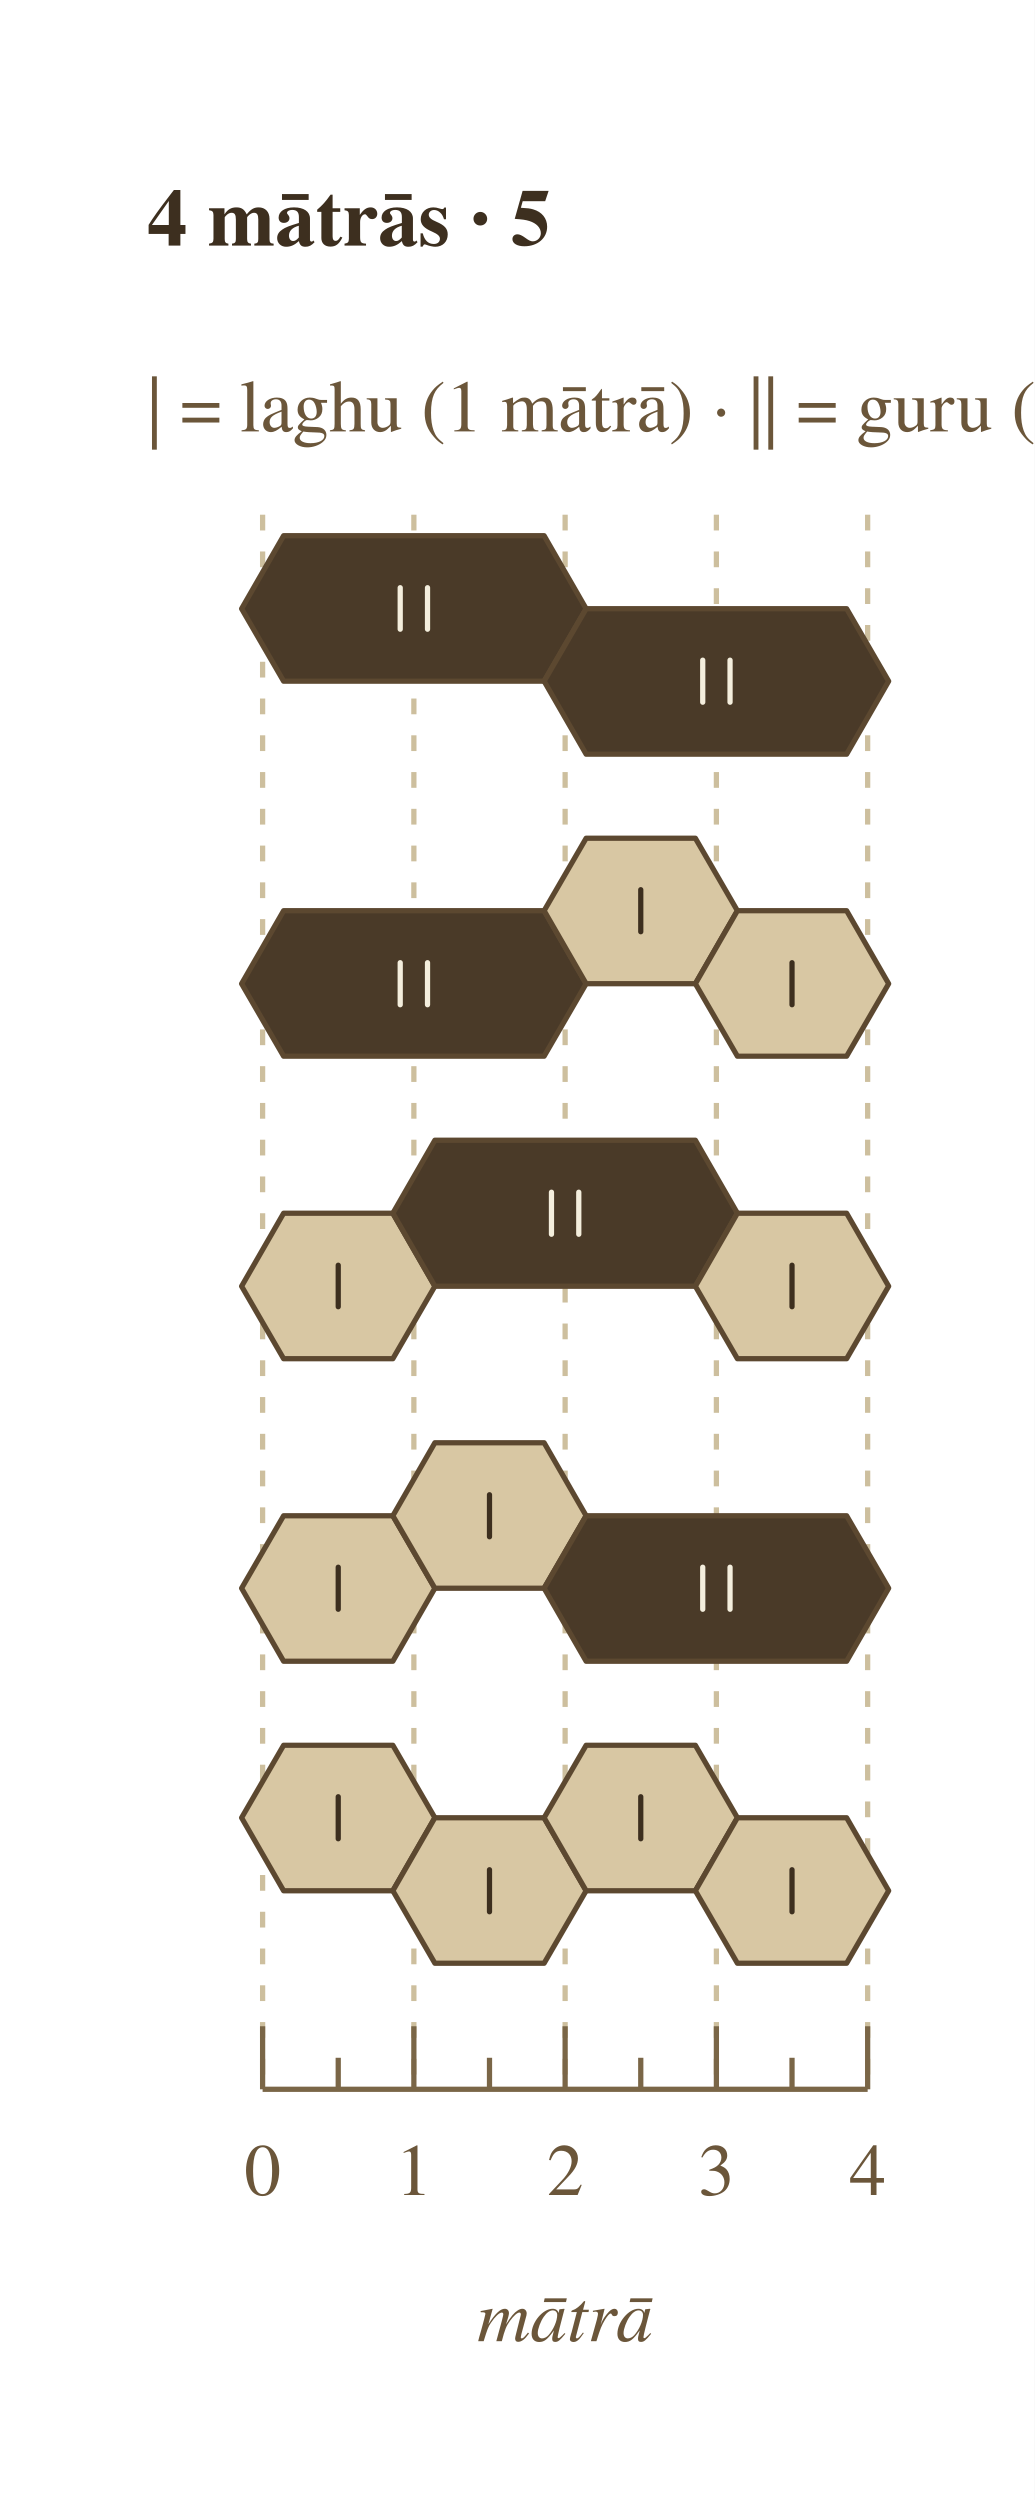
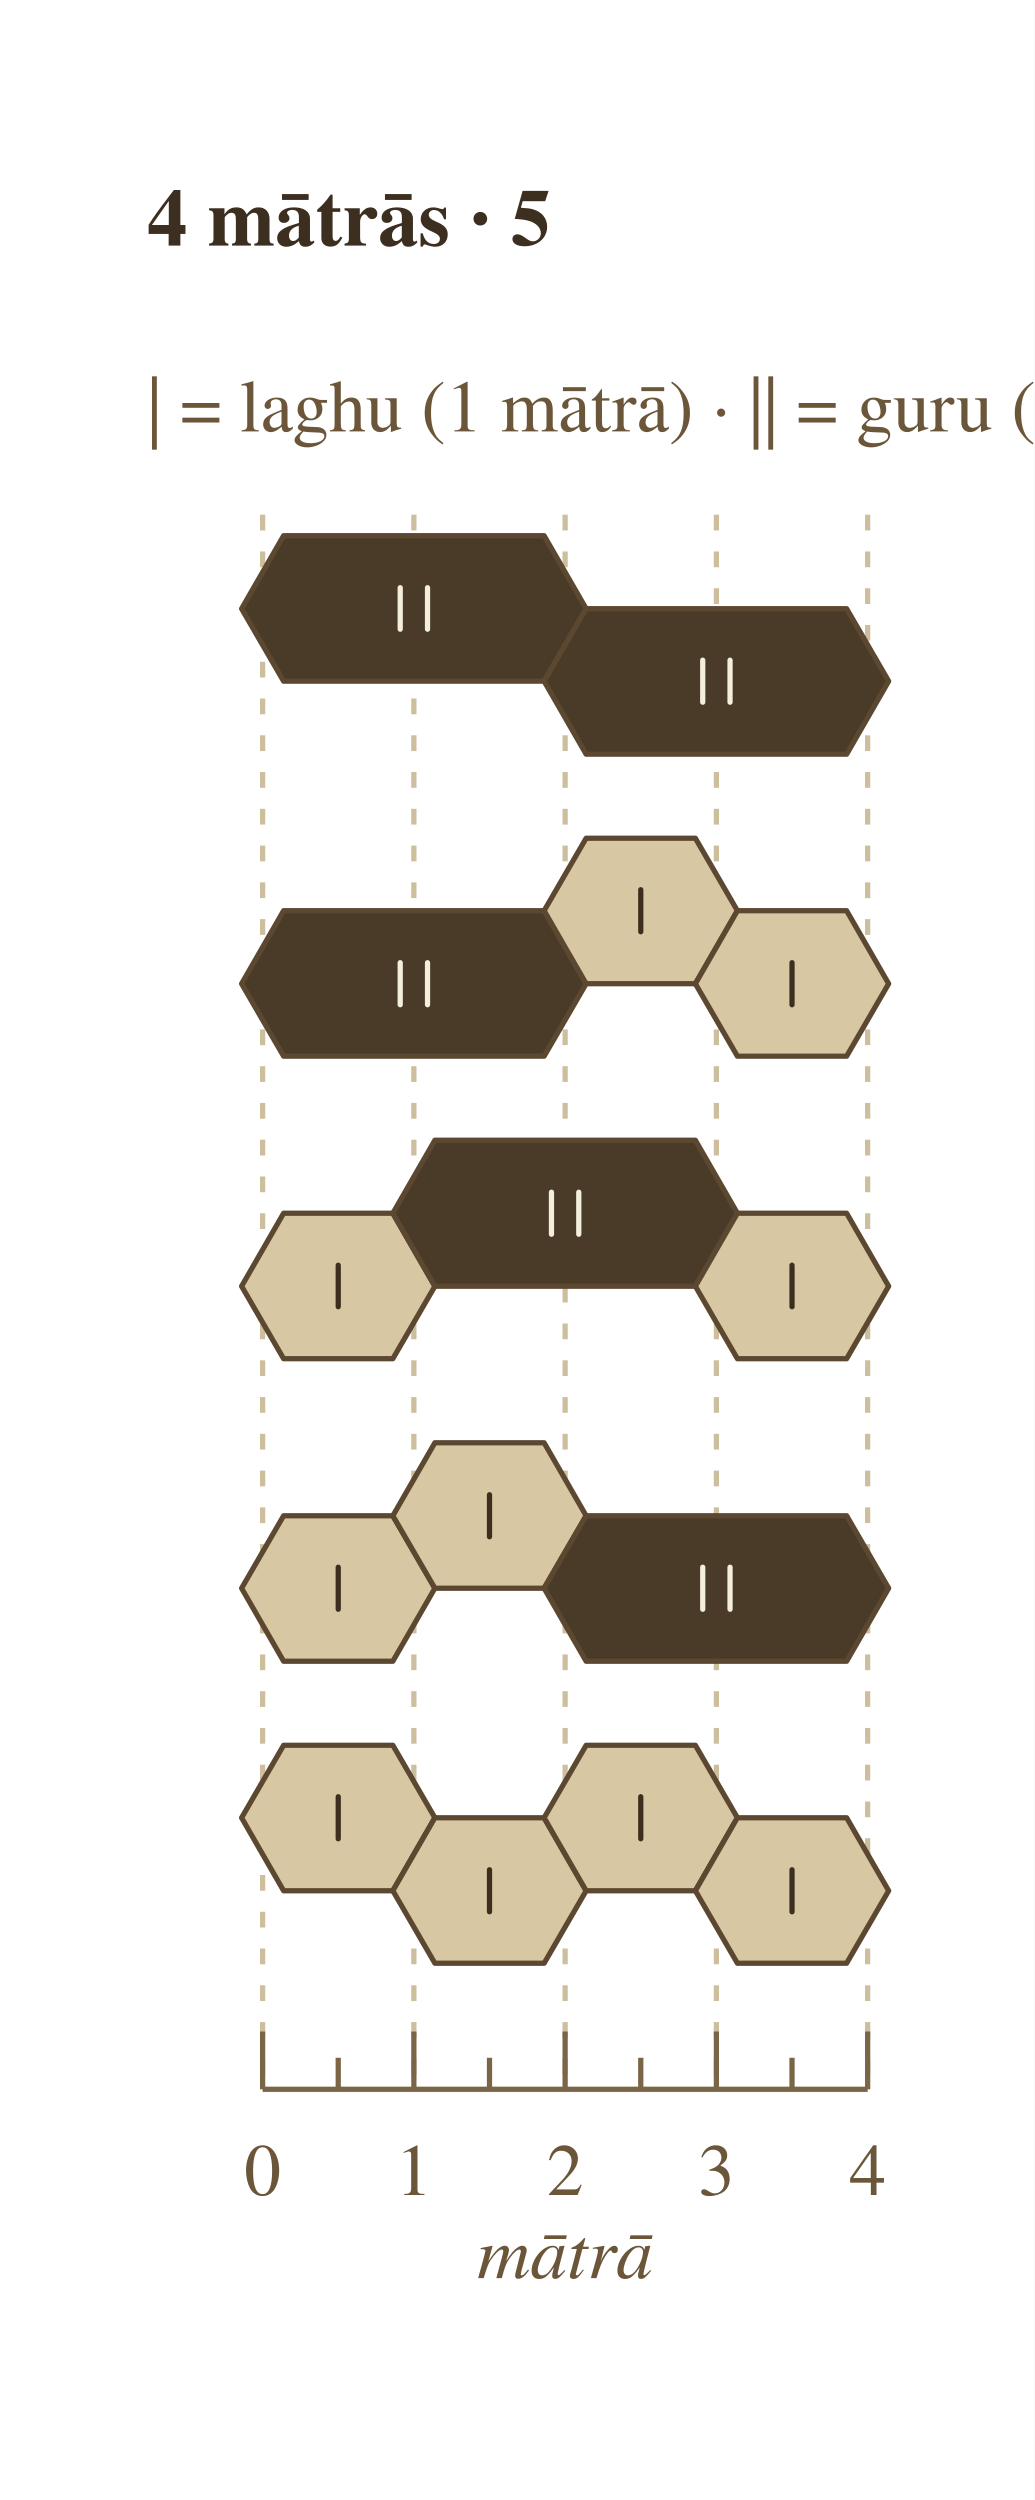
<svg xmlns="http://www.w3.org/2000/svg" width="197" height="476" viewBox="0 0 197 476">
  <rect width="100%" height="100%" fill="#ffffff" />
  <text x="28.0" y="42.0" font-family="Charter, Georgia, Times, serif" font-size="15.4" font-weight="700" font-style="normal" text-anchor="start" dominant-baseline="middle" fill="#3d2f1f">4 mātrās · 5</text>
  <text x="28.0" y="78.0" font-family="Charter, Georgia, Times, serif" font-size="14.0" font-weight="400" font-style="normal" text-anchor="start" dominant-baseline="middle" fill="#6b563a">| = laghu (1 mātrā)    ·    || = guru (2)</text>
  <line x1="50.0" y1="98.0" x2="50.0" y2="397.8" stroke="#cdbf9e" stroke-width="1" stroke-dasharray="3,4" />
  <line x1="78.8" y1="98.0" x2="78.8" y2="397.8" stroke="#cdbf9e" stroke-width="1" stroke-dasharray="3,4" />
  <line x1="107.6" y1="98.0" x2="107.6" y2="397.8" stroke="#cdbf9e" stroke-width="1" stroke-dasharray="3,4" />
  <line x1="136.4" y1="98.0" x2="136.4" y2="397.8" stroke="#cdbf9e" stroke-width="1" stroke-dasharray="3,4" />
  <line x1="165.2" y1="98.0" x2="165.2" y2="397.8" stroke="#cdbf9e" stroke-width="1" stroke-dasharray="3,4" />
  <polygon points="54.0,102.0 103.6,102.0 111.6,115.9 103.6,129.7 54.0,129.7 46.0,115.9" fill="#4a3a28" stroke="#5c4830" stroke-width="1" stroke-linejoin="round" />
  <polygon points="111.6,115.9 161.2,115.9 169.2,129.7 161.2,143.6 111.6,143.6 103.6,129.7" fill="#4a3a28" stroke="#5c4830" stroke-width="1" stroke-linejoin="round" />
  <line x1="76.2" y1="111.9" x2="76.2" y2="119.8" stroke="#f4eedd" stroke-width="1.0" stroke-linecap="round" />
  <line x1="81.4" y1="111.9" x2="81.4" y2="119.8" stroke="#f4eedd" stroke-width="1.0" stroke-linecap="round" />
  <line x1="133.8" y1="125.7" x2="133.8" y2="133.7" stroke="#f4eedd" stroke-width="1.0" stroke-linecap="round" />
  <line x1="139.0" y1="125.7" x2="139.0" y2="133.7" stroke="#f4eedd" stroke-width="1.0" stroke-linecap="round" />
  <polygon points="54.0,173.4 103.6,173.4 111.6,187.3 103.6,201.1 54.0,201.1 46.0,187.3" fill="#4a3a28" stroke="#5c4830" stroke-width="1" stroke-linejoin="round" />
  <polygon points="111.6,159.6 132.4,159.6 140.4,173.4 132.4,187.3 111.6,187.3 103.6,173.4" fill="#d8c7a3" stroke="#5c4830" stroke-width="1" stroke-linejoin="round" />
  <polygon points="140.4,173.4 161.2,173.4 169.2,187.3 161.2,201.1 140.4,201.1 132.4,187.3" fill="#d8c7a3" stroke="#5c4830" stroke-width="1" stroke-linejoin="round" />
  <line x1="76.2" y1="183.3" x2="76.2" y2="191.3" stroke="#f4eedd" stroke-width="1.0" stroke-linecap="round" />
  <line x1="81.4" y1="183.3" x2="81.4" y2="191.3" stroke="#f4eedd" stroke-width="1.0" stroke-linecap="round" />
  <line x1="122.0" y1="169.4" x2="122.0" y2="177.4" stroke="#3d2f1f" stroke-width="1.0" stroke-linecap="round" />
  <line x1="150.8" y1="183.3" x2="150.8" y2="191.3" stroke="#3d2f1f" stroke-width="1.0" stroke-linecap="round" />
  <polygon points="54.0,231.0 74.8,231.0 82.8,244.9 74.8,258.7 54.0,258.7 46.0,244.9" fill="#d8c7a3" stroke="#5c4830" stroke-width="1" stroke-linejoin="round" />
  <polygon points="82.8,217.1 132.4,217.1 140.4,231.0 132.4,244.9 82.8,244.9 74.8,231.0" fill="#4a3a28" stroke="#5c4830" stroke-width="1" stroke-linejoin="round" />
  <polygon points="140.4,231.0 161.2,231.0 169.2,244.9 161.2,258.7 140.4,258.7 132.4,244.9" fill="#d8c7a3" stroke="#5c4830" stroke-width="1" stroke-linejoin="round" />
  <line x1="64.4" y1="240.9" x2="64.4" y2="248.8" stroke="#3d2f1f" stroke-width="1.0" stroke-linecap="round" />
  <line x1="105.0" y1="227.0" x2="105.0" y2="235.0" stroke="#f4eedd" stroke-width="1.0" stroke-linecap="round" />
  <line x1="110.2" y1="227.0" x2="110.2" y2="235.0" stroke="#f4eedd" stroke-width="1.0" stroke-linecap="round" />
  <line x1="150.8" y1="240.9" x2="150.8" y2="248.8" stroke="#3d2f1f" stroke-width="1.0" stroke-linecap="round" />
  <polygon points="54.0,288.6 74.8,288.6 82.8,302.4 74.8,316.3 54.0,316.3 46.0,302.4" fill="#d8c7a3" stroke="#5c4830" stroke-width="1" stroke-linejoin="round" />
  <polygon points="82.8,274.7 103.6,274.7 111.6,288.6 103.6,302.4 82.8,302.4 74.8,288.6" fill="#d8c7a3" stroke="#5c4830" stroke-width="1" stroke-linejoin="round" />
  <polygon points="111.6,288.6 161.2,288.6 169.2,302.4 161.2,316.3 111.6,316.3 103.6,302.4" fill="#4a3a28" stroke="#5c4830" stroke-width="1" stroke-linejoin="round" />
  <line x1="64.4" y1="298.4" x2="64.4" y2="306.4" stroke="#3d2f1f" stroke-width="1.0" stroke-linecap="round" />
  <line x1="93.2" y1="284.6" x2="93.2" y2="292.6" stroke="#3d2f1f" stroke-width="1.0" stroke-linecap="round" />
  <line x1="133.8" y1="298.4" x2="133.8" y2="306.4" stroke="#f4eedd" stroke-width="1.0" stroke-linecap="round" />
  <line x1="139.0" y1="298.4" x2="139.0" y2="306.4" stroke="#f4eedd" stroke-width="1.0" stroke-linecap="round" />
  <polygon points="54.0,332.3 74.8,332.3 82.8,346.1 74.8,360.0 54.0,360.0 46.0,346.1" fill="#d8c7a3" stroke="#5c4830" stroke-width="1" stroke-linejoin="round" />
  <polygon points="82.8,346.1 103.6,346.1 111.6,360.0 103.6,373.8 82.8,373.8 74.8,360.0" fill="#d8c7a3" stroke="#5c4830" stroke-width="1" stroke-linejoin="round" />
  <polygon points="111.6,332.3 132.4,332.3 140.4,346.1 132.4,360.0 111.6,360.0 103.6,346.1" fill="#d8c7a3" stroke="#5c4830" stroke-width="1" stroke-linejoin="round" />
  <polygon points="140.4,346.1 161.2,346.1 169.2,360.0 161.2,373.8 140.4,373.8 132.4,360.0" fill="#d8c7a3" stroke="#5c4830" stroke-width="1" stroke-linejoin="round" />
  <line x1="64.4" y1="342.1" x2="64.4" y2="350.1" stroke="#3d2f1f" stroke-width="1.0" stroke-linecap="round" />
  <line x1="93.2" y1="356.0" x2="93.2" y2="364.0" stroke="#3d2f1f" stroke-width="1.0" stroke-linecap="round" />
  <line x1="122.0" y1="342.1" x2="122.0" y2="350.1" stroke="#3d2f1f" stroke-width="1.0" stroke-linecap="round" />
  <line x1="150.8" y1="356.0" x2="150.8" y2="364.0" stroke="#3d2f1f" stroke-width="1.0" stroke-linecap="round" />
-   <line x1="50.0" y1="397.8" x2="165.2" y2="397.8" stroke="#7a6647" stroke-width="1" />
-   <line x1="50.0" y1="397.8" x2="50.0" y2="385.8" stroke="#7a6647" stroke-width="1" />
+   <line x1="50.0" y1="397.8" x2="165.2" y2="397.8" stroke="#7a6647" stroke-width="1.0" />
+   <line x1="50.0" y1="397.8" x2="50.0" y2="386.8" stroke="#7a6647" stroke-width="1.0" />
  <text x="50.0" y="413.8" font-family="Charter, Georgia, Times, serif" font-size="14.0" font-weight="400" font-style="normal" text-anchor="middle" dominant-baseline="middle" fill="#6b563a">0</text>
-   <line x1="64.4" y1="397.8" x2="64.4" y2="391.8" stroke="#7a6647" stroke-width="1" />
-   <line x1="78.8" y1="397.8" x2="78.8" y2="385.8" stroke="#7a6647" stroke-width="1" />
+   <line x1="64.4" y1="397.8" x2="64.4" y2="391.8" stroke="#7a6647" stroke-width="1.0" />
+   <line x1="78.8" y1="397.8" x2="78.8" y2="386.8" stroke="#7a6647" stroke-width="1.0" />
  <text x="78.8" y="413.8" font-family="Charter, Georgia, Times, serif" font-size="14.0" font-weight="400" font-style="normal" text-anchor="middle" dominant-baseline="middle" fill="#6b563a">1</text>
-   <line x1="93.2" y1="397.8" x2="93.2" y2="391.8" stroke="#7a6647" stroke-width="1" />
-   <line x1="107.6" y1="397.8" x2="107.6" y2="385.8" stroke="#7a6647" stroke-width="1" />
+   <line x1="93.2" y1="397.8" x2="93.2" y2="391.8" stroke="#7a6647" stroke-width="1.0" />
+   <line x1="107.6" y1="397.8" x2="107.6" y2="386.8" stroke="#7a6647" stroke-width="1.0" />
  <text x="107.6" y="413.8" font-family="Charter, Georgia, Times, serif" font-size="14.0" font-weight="400" font-style="normal" text-anchor="middle" dominant-baseline="middle" fill="#6b563a">2</text>
-   <line x1="122.0" y1="397.8" x2="122.0" y2="391.8" stroke="#7a6647" stroke-width="1" />
-   <line x1="136.4" y1="397.8" x2="136.4" y2="385.8" stroke="#7a6647" stroke-width="1" />
+   <line x1="122.0" y1="397.8" x2="122.0" y2="391.8" stroke="#7a6647" stroke-width="1.0" />
+   <line x1="136.4" y1="397.8" x2="136.4" y2="386.8" stroke="#7a6647" stroke-width="1.0" />
  <text x="136.4" y="413.8" font-family="Charter, Georgia, Times, serif" font-size="14.0" font-weight="400" font-style="normal" text-anchor="middle" dominant-baseline="middle" fill="#6b563a">3</text>
-   <line x1="150.8" y1="397.8" x2="150.8" y2="391.8" stroke="#7a6647" stroke-width="1" />
-   <line x1="165.2" y1="397.8" x2="165.2" y2="385.8" stroke="#7a6647" stroke-width="1" />
+   <line x1="150.8" y1="397.8" x2="150.8" y2="391.8" stroke="#7a6647" stroke-width="1.0" />
+   <line x1="165.2" y1="397.8" x2="165.2" y2="386.8" stroke="#7a6647" stroke-width="1.0" />
  <text x="165.2" y="413.8" font-family="Charter, Georgia, Times, serif" font-size="14.0" font-weight="400" font-style="normal" text-anchor="middle" dominant-baseline="middle" fill="#6b563a">4</text>
-   <text x="107.6" y="441.8" font-family="Charter, Georgia, Times, serif" font-size="14.0" font-weight="400" font-style="italic" text-anchor="middle" dominant-baseline="middle" fill="#6b563a">mātrā</text>
+   <text x="107.6" y="429.8" font-family="Charter, Georgia, Times, serif" font-size="14.0" font-weight="400" font-style="italic" text-anchor="middle" dominant-baseline="middle" fill="#6b563a">mātrā</text>
</svg>
